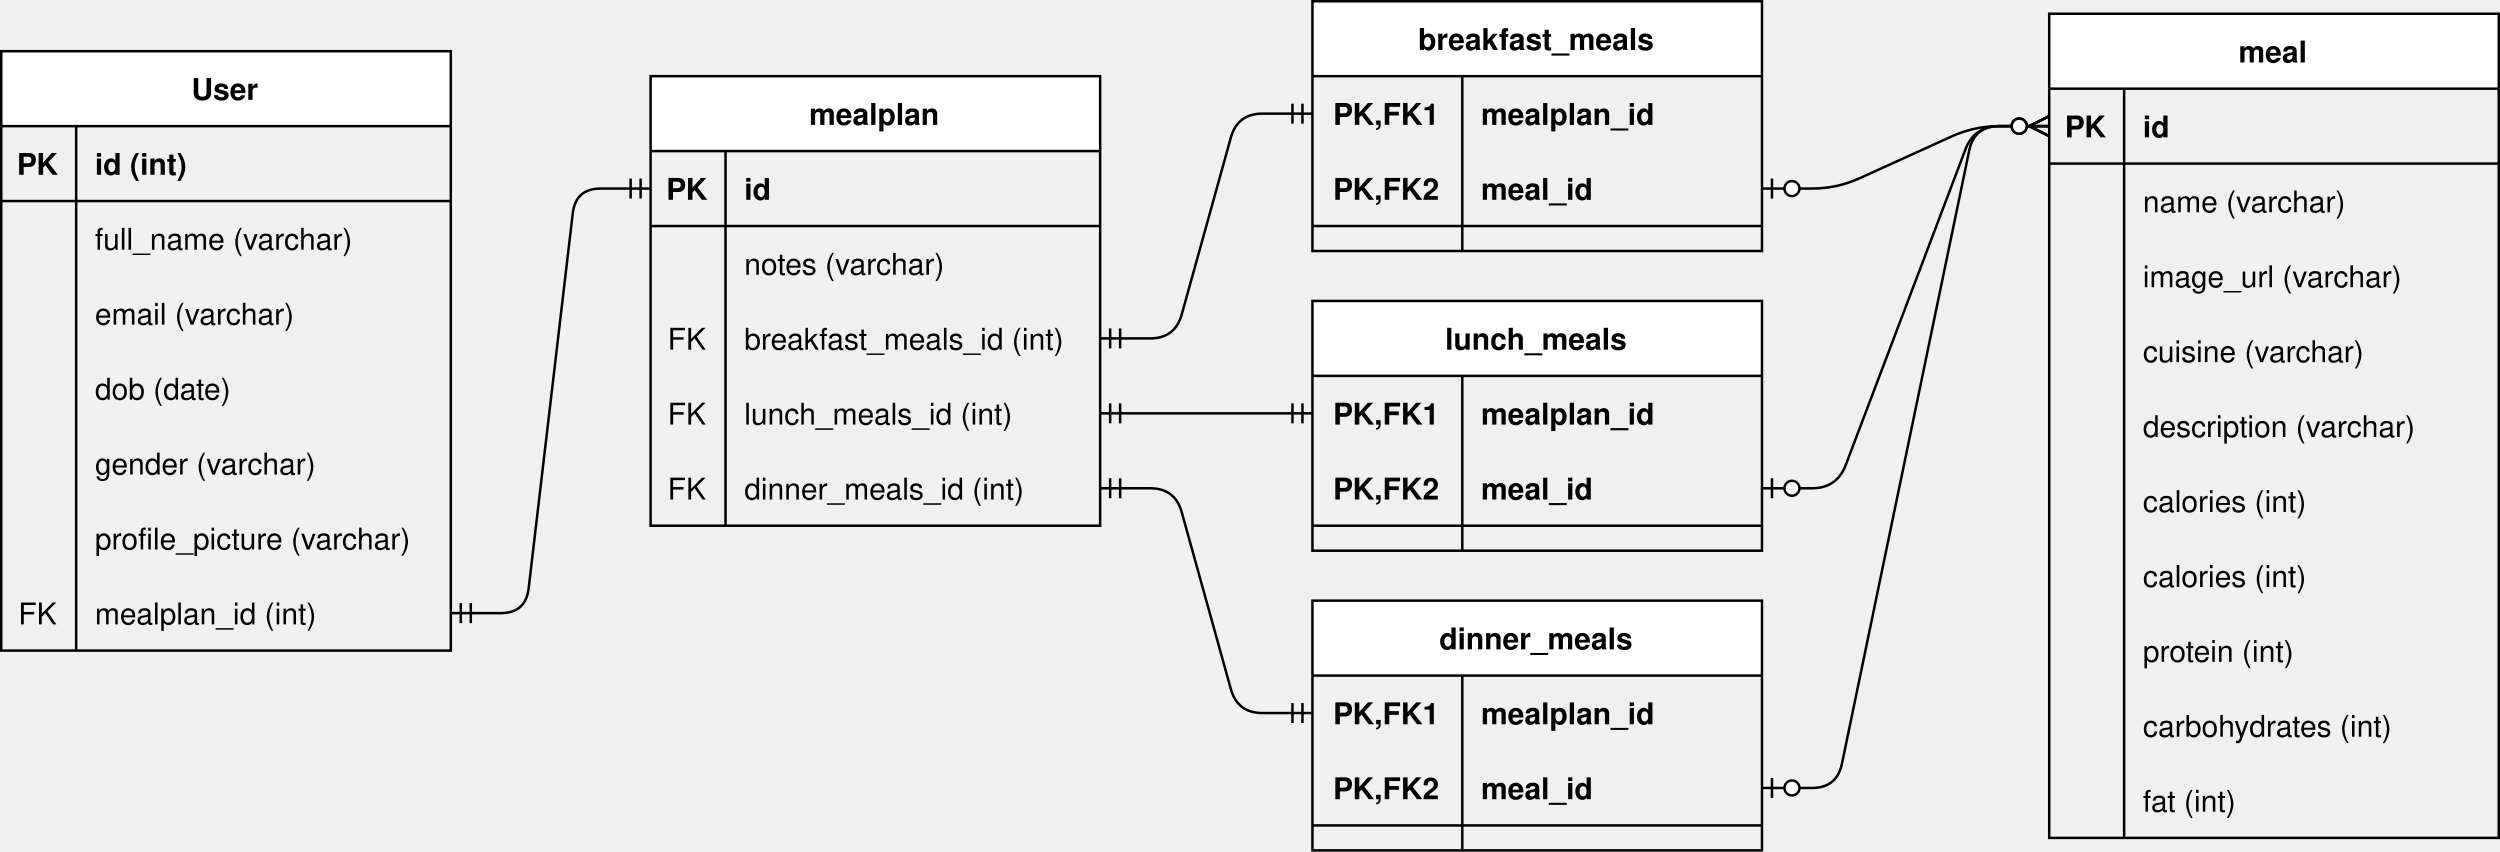
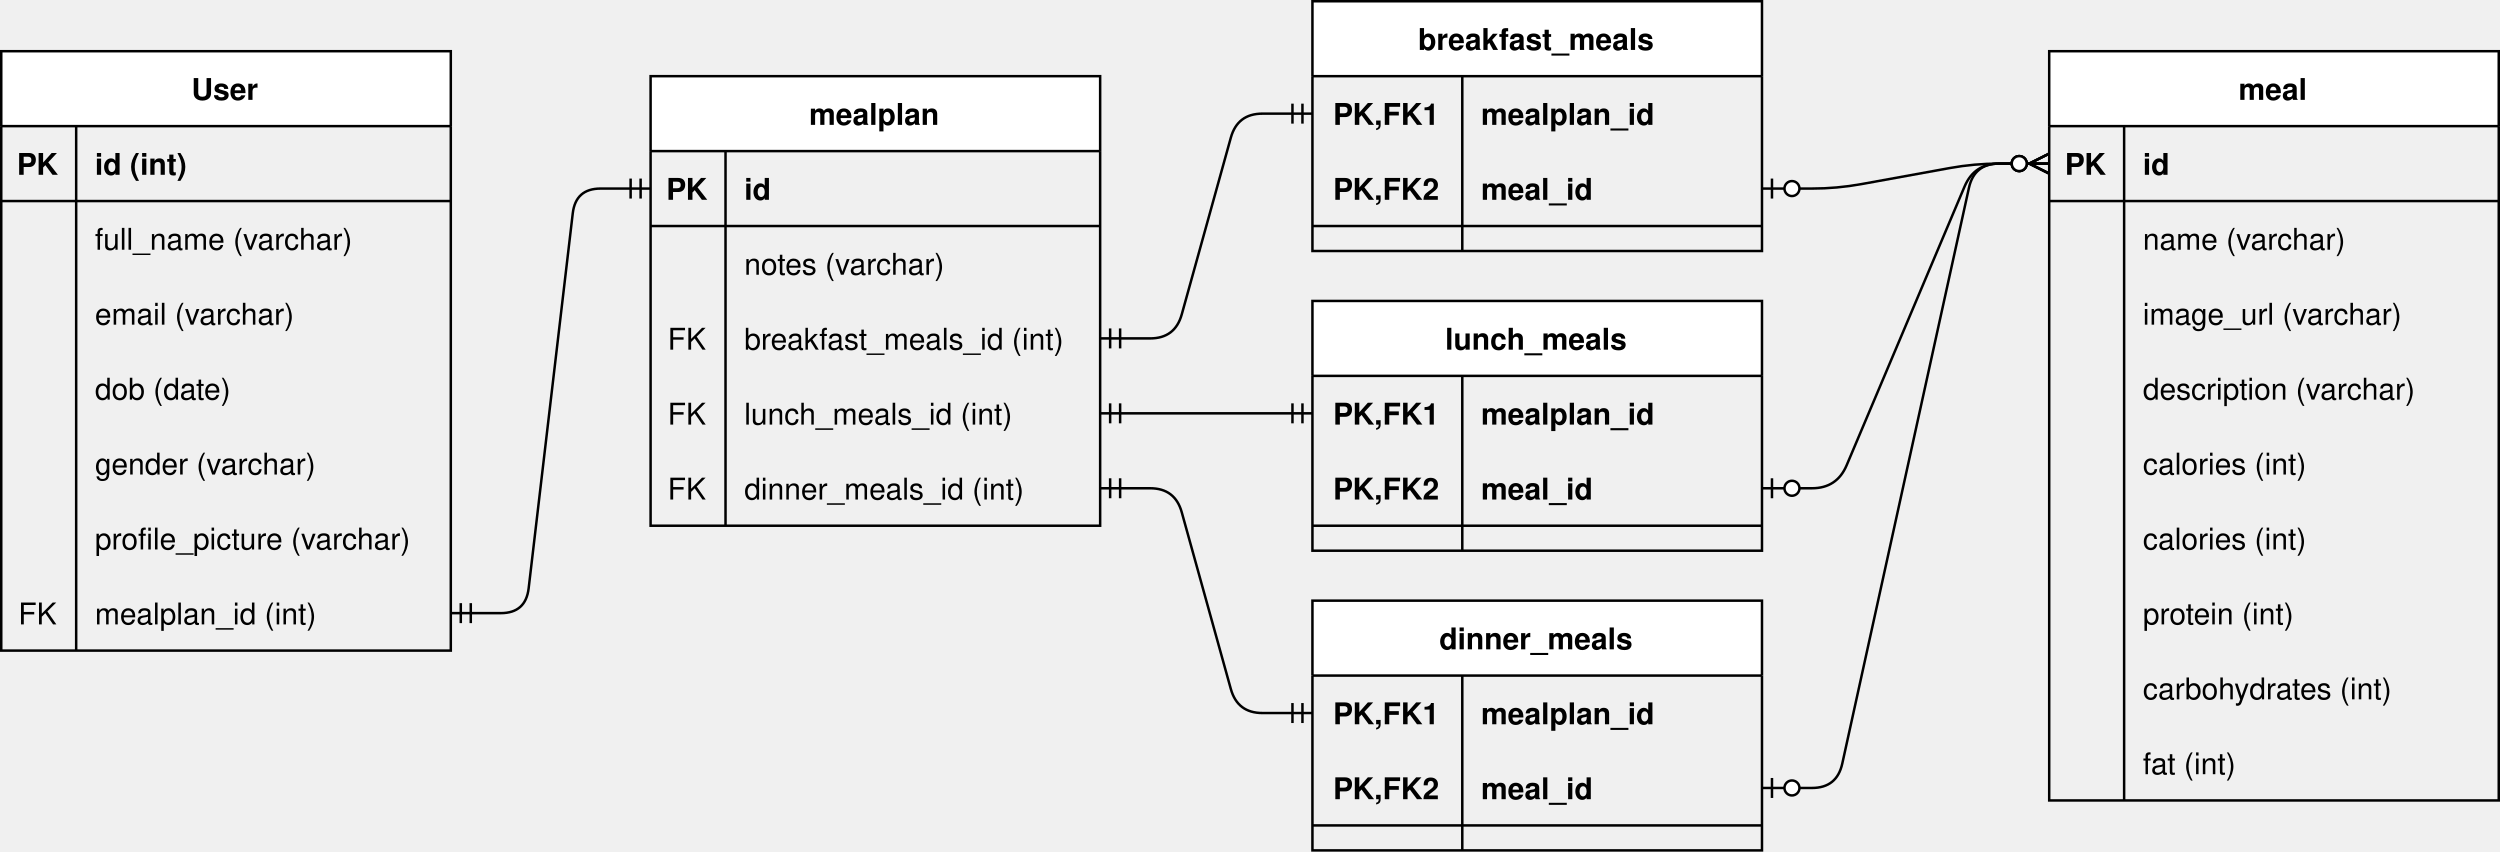
- <svg xmlns="http://www.w3.org/2000/svg" host="65bd71144e" version="1.1" width="1001px" height="341px" viewBox="-0.5 -0.5 1001 341" content="&lt;mxfile host=&quot;f91bd3bc-f1d1-4d6a-84e7-ecf81c1a2d4b&quot; modified=&quot;2020-11-12T20:18:02.462Z&quot; agent=&quot;5.0 (Windows NT 10.0; Win64; x64) AppleWebKit/537.36 (KHTML, like Gecko) Code/1.51.1 Chrome/83.0.41.122 Electron/9.3.3 Safari/537.36&quot; etag=&quot;UhQINAWrIVLgBeIzdjO9&quot; version=&quot;13.6.5&quot;&gt;&lt;diagram id=&quot;TcPqNGpp_DQQmS-182z-&quot; name=&quot;Page-1&quot;&gt;7V1hj6I4GP41JndfNgID6MfTndlLdja3md3L7n2adKBqs0hJrTO6v/5aKYoURlRoAUkmGVug2ud9efq070sZWNPl5hMB0eIL9mEwMIf+ZmB9HJimYdt37B+v2cY1I2sYV8wJ8sVJh4pv6DcUlclpa+TD1dGJFOOAoui40sNhCD16VAcIwW/Hp81wcPytEZhDqeKbBwK59gfy6ULUGs74cOBviOYL8dUj040PvADv15zgdSi+L8QhjI8sQdKM6ONqAXz8lqqy7gfWlGBM40/LzRQGHNYEsfi6h4Kj+59MYEjLXGDGF7yCYC16/e8KEvHb6DaBgv3MiH+k4IVXTVYUECosxqxqTZgNKEAhu9T6aOzKQQCiFdqdHtcsUOA/gi1e06ShpDSZoQ30n2KD8XOZ7R5ZY7zIG5+xxr+JH8MPgwDNQ/bZY53k3zghcMV+yyNYUXGGDINA5hUSCjepKgHLJ4iXkJItO0UcdYSFhPMmvvuW8oSRqFuknMC8E5VAeN983/LBDOyDsES+VSzJKoUWYX2kCARP7AYA4XxnnGPsOYA+wdF3QOaQiooIIw7d/SvDZ48yCoIpDjA34c5jrQnFkTgYwFly7QumFC8TS4me7xvd9dqesD+Gw3T4wR7Y7OdOWdk4lNkfP53QKQ5XlDDH4W1AZr83yG2YYz+ztP3ONJhVgb3uJHt9/XyexXYMBg4WO9sYw4wxsvcMZsjNgh3VLJDvwzAXZas0yilYrZpQtSVU2RFz+Afzlj81o5swUHzuZBUBD4Xzx/hKJwO/XQP8m2Int2syh9MKUspaqlmk5CgkJfdKe1V+00AfJe2VZySnNMQKGGkkQTpbB8FzCJaQE9MrIN4CkMaTU9XIayCjcU9GV5PRWCEZJXO6lrPRuDTGCtjIMCRM4RKgoHtUVB52DVRkyHPonovO5SLDVElG186vm0FGRnmUVbCRPAn28QvnIh9Q2BEiOgNyHUzUq6IKmMhWyERmN2SR0ShdZMq6aA5Dny9rd00YnQG8FmV0rXt3hJAk8+RwVDEhjVRKo5ybpy2MdAJlIxVgUy6O9uPQAdaIYIYNfI6QR9ekIwtIl9pAAzvdyfGFnpzOJaf9wo6SMJscgnjQHWerip1ib9RCTndypGAJQRAFIHxuT8StcuQ1UJJdYmEC+nOYRBZZHxDdPsEAUITD+8OROP4Y52ewOas1WdBlIFyUSeG/eHYMK94/LUHo/7Mzxy6lI+8A3CD6M7mWff6PW+SDLUofN8mNwAvbpBCynv9MF1JX8eLhsl0puS7uLe9i8RAiEMFr4sFjJqcJ+fLTnJP3kzHMMeO+kuxQfT3+IXnGFd/xlfPywW3uEhJM0hHcjH/EHRBXHVxEasjONGRmG4p7LTW087V9x8upFHlETIig8O5vS0bQLh0L+uL61S9IvUVSSHKwdoU3tGT9hQ8yYRX64hmzL/PYmHclR8995VUitB0RfKVpRXuXb2RekSGPzC1NLDIaFcc35EA+FzrNFjiXpRSdAbwGwZMzLW4iJSldsT6fklRmFV2dm9qMFeu94zWCj3ISSENMmdrpxJrQhbjroKN+SagCOlKZV5STldqeJaGjG6M8zCoISRaeLwSCXzPmKc98TrjqxMrQhQbQsTLUM1OZtTyjYC1PR5aR3UBqSs8hhu/eGieAtvUtV9syNwXr0Fu0jpdqN4YOnupTkKrgKZU5SMnssZs8NdbGU46cSeEjhhS5YaIqsIYGonJLLIb3obYYkVSozcwJtVnmyXusD7Vl3a/E03m9+0nuZ+e4n2P17ne2+8kBkN79SrjfWHY/93RWYb3uN864XzZUXNr9Mg2Z2YYqTDQoE4qu1v9+Q4K/4y8g3MouGB9rixNaORw40u2ELeRAIye63jthSSd0nAY6YSuZUPlI3B0ndK3mOaGb3TfKvtAJR5mGzGxD1TmhJa9UZKI9kku2Lf1vUGZ54v1wjz2yjwxSNvN971lX7QhmnqaJfl1VeHIjcvcsOVGG5+5NHz4b51lOYwbfKbRPL/w4daErZ8wcPbOgFeAKU/kutEBmD8O0v5t1WaQdEeras4uvYyiVqXyWPAkXDHWm5RrMUKfD1LUxVP5TVTfFTu/HpVWykyPrp1TSQC9vc+RtWbFUib512rHlrW596xSM9xr0rZO/6W2X9G2JyFJdo4dT/CjeLY0gRRbQMYL0T89VwFAq9a2T//Rcl/Stc/op59oYSl64vjV9W4S+DnaS8y7TyWa9wJUFrlk2ybISgZvEMRs+fGgXuAUZghoEritHRbomcEvkrtQ1fLjyhPwWBW6RBTQMIW47puDaBe77DKX0DQ+FU/DOCFxX3xTczZ+C3xQ7NWf67coCl1ujF7amOcrkzCVPbJ+koEpeidIOXat71HCbo2tH+bq2G+NFifSv2l4OJCvaGxoqioDX8GjXqB1CVvdU+wQlqRSyI1nIar5xqtrWdXRav9bGR7J+7c6Lyi6EXcsm+Nc6d09HA8UvK7t6H6jG8pHwRi2EZORs1oSWYA6f16QjLy27FH0dKqkd8eyG05LSHYVG7X2l66nx+nQcuzaZJMexvTVaofBGlNL7MWyljNTvHVQFI6ncOyhRZR1kJH0bB41zNg6CK4+giD/yeRus1JyNgsbXDro9K6UZSAkrlXimup2sFDujHlaSR2cPMEhQvE11G/Yxqxx2HctJw2tf0Nfz0UDxe8uModlVQhLuqGc9aSgHem6GkgqB18JJ7Xj2t+mcVPZtUNXY7Nr1vwZzkr7NqY2hPF2ICKYQhTdASc3Zh9oY9otJVVCSq5KSEk3WRUrSt5xkGPKMwQPkBS+2PgH0JrRSc5aTDKPPTqqAmKyhUmLqbH6ScEdNxCRPG2aAdp+OijCvn45YkWBMU8c+ERAtvmAf8jP+Bw==&lt;/diagram&gt;&lt;/mxfile&gt;">
+ <svg xmlns="http://www.w3.org/2000/svg" host="65bd71144e" version="1.1" width="1001px" height="341px" viewBox="-0.5 -0.5 1001 341" content="&lt;mxfile host=&quot;f91bd3bc-f1d1-4d6a-84e7-ecf81c1a2d4b&quot; modified=&quot;2020-11-12T20:18:59.849Z&quot; agent=&quot;5.0 (Windows NT 10.0; Win64; x64) AppleWebKit/537.36 (KHTML, like Gecko) Code/1.51.1 Chrome/83.0.41.122 Electron/9.3.3 Safari/537.36&quot; etag=&quot;wTYxLkYMl3Ii5DxIL6bm&quot; version=&quot;13.6.5&quot;&gt;&lt;diagram id=&quot;TcPqNGpp_DQQmS-182z-&quot; name=&quot;Page-1&quot;&gt;7V1dj5s4FP01kXZfqgDDRx436UxX6lRbTbtq92nkASdBJRg5zkzSX782mIRgmDgJYCBII01swInPPRxf+17MyJittp8wiJZfkAeDkT72tiPj40jXNdO8o/9YzS6pcYxxUrHAvsdPOlR8839DXpmetvE9uD46kSAUED86rnRRGEKXHNUBjNHb8WlzFBx/awQWUKj45oJArP3he2TJazVrcjjwN/QXS/7Vjm4nB16A+2uB0Sbk3xeiECZHViBthvdxvQQeestUGfcjY4YRIsmn1XYGAwZrilhy3UPJ0f1PxjAkMhfoyQWvINjwXv+7hpj/NrJLoaA/M2IfCXhhVdM1AZhwi1GrGlNqAwL8kF5qfNTichCAaO3Hpyc1Sz/wHsEObUjaUFqazv0t9J4Sg7Fzqe0eaWOsyBqf08a/8R/DDoPAX4T0s0s7yb5xiuGa/pZHsCb8DBEGjswrxARuM1Uclk8QrSDBO3oKP2pxC3Hyptx9yzDB4XXLDAn0O14JOPsW+5YPZqAfuCWKrWIIVim1CO0j8UHwRG8AEC5i4xxjzwD0MIq+A7yAhFdEyGfQ3b9SfPYo+0EwQwFiJowZa0wJivjBAM7Ta18QIWiVWor3fN9o3GtzSv8oDrPxB3Nk0p87o2XtUKZ/7HRMZihcE0yJw9qA1H5vkNmwwH66tP3ONJhRgb3uBHt9/XyexWIFAweLnW2Mcc4Y+XsGUeTmQSw1S9/zYFiIsiGNcgZWoyZUTQFVekQf/0HZ8qdidFMFSs6driPg+uHiMbnSysFv1gD/tpzkZk3msDohSnlLtUuUrAZFyb7SXpXfNNDz0/bkFcmShrgBRXIESOebIHgOwQoyYXoF2F0C3Hpxqhp5BWI0GcToajGaNChG6Zyu42o0kca4ATXSNAFTuAJ+0D8pkoddgRRp4hx60KJztUjTmxSja+fX7RAjTR7lJtRInAR76IVpkQcI7IkQnQG5CiUavKIKlMhsUIn0frhFWqv8Il30ixYw9Niydt8cozOAV+IZXUvvngiSYJ4CjSoXJKdJ16jg5umKIp1AWcsE2Bp3jvbj0AHWCCOKDXyOfJdscE8WkC61gQJ1uhPjC4M4nStO+4WdRsJsYgjiQXWcrSp1StioRJzuxEjBCoIgCkD43J2IW+XIK5AkU2JhAnoLmEYWaR98snuCASA+Cu8PR5L4Y5KfQeesxnRJVgGnKHWF/2LZMbR4/7QCofdPbI44paPoANz65Gd6Lf38H7PIB5OXPm7TG4EVdmkhpD3/mS1krmLFw2VxKb0u6S3rYvkQwhFBG+zCYyUnqfiy06yT95M2LjDjvhLHqL4e/5Ai4/Lv+Mp0+UCbu1QE03QEO8ePpAP8qgNFhIbMXEN6vqGk10JDMdf2HZfzUsQRMRWC0ru/KxlBcToW9Pj161+QuMu0kOZgxYU3f0X7Cx9EwSrl4hmzL/3YmHeSo+e+8iontBsR/EbTivaUb2VekSaOzB1NLNJaFcfXxEA+c3Ta7eBcllJ0BvAKHJ6CaXEbJanRFevzJanJrKKrc1PbsWK9J14r9KgggTREhHo7vVgTuhB3FXI0LAlVIEdN5hUVZKV2Z0no6MaQh7kJQRIdzxcMwa85ZcozmxOue7EydKEBVKwMDcoks5anlazlqcgyMlsoTdk5xPjdW+ME0Ka65WpT1KZgE7rLzulS7cZQoVNDClIVOtVkDlI6e+ynTk2U6ZQlZlJ4PkUK37BQlVhDgVDZEovhQ6gtQSQTatMLQm2GfvIeG0JtefpJPJ030E+gn1lAP8sY6Hc2/cQAyEA/CfpNRPrZp7MK66XfJEe/fKhYmn65hvR8QxUmGsiEoqvl32+I0Xf0BYQ7kYLJsa6Q0CjQQEc1CTuogVpBdH0goSQJLauFJOykEjY+EveHhLbRPhLa+X2jzAtJ6OQa0vMNVUdCQ1ypyEV7BEp2Lf1vJLM88X64x3TMI4PIZr7vmXXVjmD6aZkY1lU5k1uRu2eIiTIsd2/28Fk7z3IKM/hOoX164ceqC10xY+bomQWlAFeYynehBXJ7GGb5rtdlkW5EqGvPLr5OoZpM5TPESThXqDMt12KFOh2mrk2hip+quil1ej8u3aQ6WaL/lEkaGNzbAvdW1lmqxL+1urHlrWr/1ioZ7xX4t1bxprd98m8lIkt1jR5W+aN4tzSClFlAxQgyPD1XgUI16d9axU/P9cm/tU4/5VybQokL17fm35ahr0KdxLzLbLLZ4OCKDq4um2RZiYObxjFbPnwod3BLMgQVOLi2GBXpm4MrkbtS1/BhixPyW3RwyyygYAixuzEFV+7gvq9Qjb7hoXQK3hsH11Y3BbeLp+A3pU7tmX7booPLrDE4trru5JPvpCWoArs43fBrVY8adnv8WqfYr+3HeCGR/lXby4FEj/aGhooy4BU82uV0w5FVPdU+IUlNOrKO6MgqvnGq2tbVOe2/1qZHov/anxeVXQi7kk3wryX3IEejhl9WdvU+UK3VI85GJYKkFWzW5K/AAj5vcE9eWnYp+iq8pGGnjgpkqdEdhVIN7J8sOeq26ZgUbNMB1y72I/aA1U3IUhn6ClRpcu1biwdVypqnEVWSeIKxm6qUkFGNKomjswsoJH6yKWwXdg2qHHYVk7fxta/DGvQoqz3NvGpaXIjtiSBxOqqZvY3FZdWbkaRS4JVoUjeetGu5JjX65jJtfG32eIs1Sd1WsNpYnC5EGBHohzcgSe3Z9VUbD4tJVUiS7OugKrFZqn99lCR1y0maJs4YXIBf0HLnYUBuwldqz3KSpg25AFUIk92oMPU2G4DTUZEwidOGOSD9l6MyzOuXI1rECJHMsU8YRMsvyIPsjP8B&lt;/diagram&gt;&lt;/mxfile&gt;">
  <defs>
    <clipPath id="mx-clip-0-50-30-30-0">
      <rect x="0" y="50" width="30" height="30" />
    </clipPath>
    <clipPath id="mx-clip-36-50-144-30-0">
      <rect x="36" y="50" width="144" height="30" />
    </clipPath>
    <clipPath id="mx-clip-36-80-144-30-0">
      <rect x="36" y="80" width="144" height="30" />
    </clipPath>
    <clipPath id="mx-clip-36-110-144-30-0">
      <rect x="36" y="110" width="144" height="30" />
    </clipPath>
    <clipPath id="mx-clip-36-140-144-30-0">
      <rect x="36" y="140" width="144" height="30" />
    </clipPath>
    <clipPath id="mx-clip-36-170-144-30-0">
      <rect x="36" y="170" width="144" height="30" />
    </clipPath>
    <clipPath id="mx-clip-36-200-144-30-0">
      <rect x="36" y="200" width="144" height="30" />
    </clipPath>
    <clipPath id="mx-clip-0-230-30-30-0">
      <rect x="0" y="230" width="30" height="30" />
    </clipPath>
    <clipPath id="mx-clip-36-230-144-30-0">
      <rect x="36" y="230" width="144" height="30" />
    </clipPath>
    <clipPath id="mx-clip-260-60-30-30-0">
      <rect x="260" y="60" width="30" height="30" />
    </clipPath>
    <clipPath id="mx-clip-296-60-144-30-0">
      <rect x="296" y="60" width="144" height="30" />
    </clipPath>
    <clipPath id="mx-clip-296-90-144-30-0">
      <rect x="296" y="90" width="144" height="30" />
    </clipPath>
    <clipPath id="mx-clip-260-120-30-30-0">
      <rect x="260" y="120" width="30" height="30" />
    </clipPath>
    <clipPath id="mx-clip-296-120-144-30-0">
      <rect x="296" y="120" width="144" height="30" />
    </clipPath>
    <clipPath id="mx-clip-260-150-30-30-0">
      <rect x="260" y="150" width="30" height="30" />
    </clipPath>
    <clipPath id="mx-clip-296-150-144-30-0">
      <rect x="296" y="150" width="144" height="30" />
    </clipPath>
    <clipPath id="mx-clip-260-180-30-30-0">
      <rect x="260" y="180" width="30" height="30" />
    </clipPath>
    <clipPath id="mx-clip-296-180-144-30-0">
      <rect x="296" y="180" width="144" height="30" />
    </clipPath>
    <clipPath id="mx-clip-525-30-60-30-0">
      <rect x="525" y="30" width="60" height="30" />
    </clipPath>
    <clipPath id="mx-clip-591-30-114-30-0">
      <rect x="591" y="30" width="114" height="30" />
    </clipPath>
    <clipPath id="mx-clip-525-60-60-30-0">
      <rect x="525" y="60" width="60" height="30" />
    </clipPath>
    <clipPath id="mx-clip-591-60-114-30-0">
      <rect x="591" y="60" width="114" height="30" />
    </clipPath>
    <clipPath id="mx-clip-525-150-60-30-0">
      <rect x="525" y="150" width="60" height="30" />
    </clipPath>
    <clipPath id="mx-clip-591-150-114-30-0">
      <rect x="591" y="150" width="114" height="30" />
    </clipPath>
    <clipPath id="mx-clip-525-180-60-30-0">
      <rect x="525" y="180" width="60" height="30" />
    </clipPath>
    <clipPath id="mx-clip-591-180-114-30-0">
      <rect x="591" y="180" width="114" height="30" />
    </clipPath>
    <clipPath id="mx-clip-525-270-60-30-0">
      <rect x="525" y="270" width="60" height="30" />
    </clipPath>
    <clipPath id="mx-clip-591-270-114-30-0">
      <rect x="591" y="270" width="114" height="30" />
    </clipPath>
    <clipPath id="mx-clip-525-300-60-30-0">
      <rect x="525" y="300" width="60" height="30" />
    </clipPath>
    <clipPath id="mx-clip-591-300-114-30-0">
      <rect x="591" y="300" width="114" height="30" />
    </clipPath>
-     <clipPath id="mx-clip-820-35-30-30-0">
-       <rect x="820" y="35" width="30" height="30" />
-     </clipPath>
-     <clipPath id="mx-clip-856-35-144-30-0">
-       <rect x="856" y="35" width="144" height="30" />
-     </clipPath>
-     <clipPath id="mx-clip-856-65-144-30-0">
-       <rect x="856" y="65" width="144" height="30" />
-     </clipPath>
-     <clipPath id="mx-clip-856-95-144-30-0">
-       <rect x="856" y="95" width="144" height="30" />
-     </clipPath>
-     <clipPath id="mx-clip-856-125-144-30-0">
-       <rect x="856" y="125" width="144" height="30" />
-     </clipPath>
-     <clipPath id="mx-clip-856-155-144-30-0">
-       <rect x="856" y="155" width="144" height="30" />
-     </clipPath>
-     <clipPath id="mx-clip-856-185-144-30-0">
-       <rect x="856" y="185" width="144" height="30" />
-     </clipPath>
-     <clipPath id="mx-clip-856-215-144-30-0">
-       <rect x="856" y="215" width="144" height="30" />
-     </clipPath>
-     <clipPath id="mx-clip-856-245-144-30-0">
-       <rect x="856" y="245" width="144" height="30" />
-     </clipPath>
-     <clipPath id="mx-clip-856-275-144-30-0">
-       <rect x="856" y="275" width="144" height="30" />
-     </clipPath>
-     <clipPath id="mx-clip-856-305-144-30-0">
-       <rect x="856" y="305" width="144" height="30" />
+     <clipPath id="mx-clip-820-50-30-30-0">
+       <rect x="820" y="50" width="30" height="30" />
+     </clipPath>
+     <clipPath id="mx-clip-856-50-144-30-0">
+       <rect x="856" y="50" width="144" height="30" />
+     </clipPath>
+     <clipPath id="mx-clip-856-80-144-30-0">
+       <rect x="856" y="80" width="144" height="30" />
+     </clipPath>
+     <clipPath id="mx-clip-856-110-144-30-0">
+       <rect x="856" y="110" width="144" height="30" />
+     </clipPath>
+     <clipPath id="mx-clip-856-140-144-30-0">
+       <rect x="856" y="140" width="144" height="30" />
+     </clipPath>
+     <clipPath id="mx-clip-856-170-144-30-0">
+       <rect x="856" y="170" width="144" height="30" />
+     </clipPath>
+     <clipPath id="mx-clip-856-200-144-30-0">
+       <rect x="856" y="200" width="144" height="30" />
+     </clipPath>
+     <clipPath id="mx-clip-856-230-144-30-0">
+       <rect x="856" y="230" width="144" height="30" />
+     </clipPath>
+     <clipPath id="mx-clip-856-260-144-30-0">
+       <rect x="856" y="260" width="144" height="30" />
+     </clipPath>
+     <clipPath id="mx-clip-856-290-144-30-0">
+       <rect x="856" y="290" width="144" height="30" />
    </clipPath>
  </defs>
  <g>
    <path d="M 0 50 L 0 20 L 180 20 L 180 50" fill="#ffffff" stroke="#000000" stroke-miterlimit="10" pointer-events="all" />
    <path d="M 0 50 L 0 260 L 180 260 L 180 50" fill="none" stroke="#000000" stroke-miterlimit="10" pointer-events="none" />
    <path d="M 0 50 L 180 50" fill="none" stroke="#000000" stroke-miterlimit="10" pointer-events="none" />
    <path d="M 30 50 L 30 260" fill="none" stroke="#000000" stroke-miterlimit="10" pointer-events="none" />
    <g fill="#000000" font-family="Helvetica" font-weight="bold" pointer-events="none" text-anchor="middle" font-size="12px">
      <text x="89.5" y="39.5">
                User
            </text>
    </g>
    <path d="M 0 50 M 180 50 M 180 80 L 0 80" fill="none" stroke="#000000" stroke-miterlimit="10" pointer-events="none" />
    <path d="M 0 50 M 30 50 M 30 80 M 0 80" fill="none" stroke="#000000" stroke-miterlimit="10" pointer-events="none" />
    <g fill="#000000" font-family="Helvetica" font-weight="bold" pointer-events="none" clip-path="url(#mx-clip-0-50-30-30-0)" text-anchor="middle" font-size="12px">
      <text x="14.5" y="69.5">
                PK
            </text>
    </g>
    <path d="M 30 50 M 180 50 M 180 80 M 30 80" fill="none" stroke="#000000" stroke-miterlimit="10" pointer-events="none" />
    <g fill="#000000" font-family="Helvetica" font-weight="bold" text-decoration="underline" pointer-events="none" clip-path="url(#mx-clip-36-50-144-30-0)" font-size="12px">
      <text x="37.5" y="69.5">
                id (int)
            </text>
    </g>
    <path d="M 0 80 M 180 80 M 180 110 M 0 110" fill="none" stroke="#000000" stroke-miterlimit="10" pointer-events="none" />
    <path d="M 0 80 M 30 80 M 30 110 M 0 110" fill="none" stroke="#000000" stroke-miterlimit="10" pointer-events="none" />
    <path d="M 30 80 M 180 80 M 180 110 M 30 110" fill="none" stroke="#000000" stroke-miterlimit="10" pointer-events="none" />
    <g fill="#000000" font-family="Helvetica" pointer-events="none" clip-path="url(#mx-clip-36-80-144-30-0)" font-size="12px">
      <text x="37.5" y="99.5">
                full_name (varchar)
            </text>
    </g>
    <path d="M 0 110 M 180 110 M 180 140 M 0 140" fill="none" stroke="#000000" stroke-miterlimit="10" pointer-events="none" />
    <path d="M 0 110 M 30 110 M 30 140 M 0 140" fill="none" stroke="#000000" stroke-miterlimit="10" pointer-events="none" />
    <path d="M 30 110 M 180 110 M 180 140 M 30 140" fill="none" stroke="#000000" stroke-miterlimit="10" pointer-events="none" />
    <g fill="#000000" font-family="Helvetica" pointer-events="none" clip-path="url(#mx-clip-36-110-144-30-0)" font-size="12px">
      <text x="37.5" y="129.5">
                email (varchar)
            </text>
    </g>
    <path d="M 0 140 M 180 140 M 180 170 M 0 170" fill="none" stroke="#000000" stroke-miterlimit="10" pointer-events="none" />
    <path d="M 0 140 M 30 140 M 30 170 M 0 170" fill="none" stroke="#000000" stroke-miterlimit="10" pointer-events="none" />
    <path d="M 30 140 M 180 140 M 180 170 M 30 170" fill="none" stroke="#000000" stroke-miterlimit="10" pointer-events="none" />
    <g fill="#000000" font-family="Helvetica" pointer-events="none" clip-path="url(#mx-clip-36-140-144-30-0)" font-size="12px">
      <text x="37.5" y="159.5">
                dob (date)
            </text>
    </g>
    <path d="M 0 170 M 180 170 M 180 200 M 0 200" fill="none" stroke="#000000" stroke-miterlimit="10" pointer-events="none" />
    <path d="M 0 170 M 30 170 M 30 200 M 0 200" fill="none" stroke="#000000" stroke-miterlimit="10" pointer-events="none" />
    <path d="M 30 170 M 180 170 M 180 200 M 30 200" fill="none" stroke="#000000" stroke-miterlimit="10" pointer-events="none" />
    <g fill="#000000" font-family="Helvetica" pointer-events="none" clip-path="url(#mx-clip-36-170-144-30-0)" font-size="12px">
      <text x="37.5" y="189.5">
                gender (varchar)
            </text>
    </g>
    <path d="M 0 200 M 180 200 M 180 230 M 0 230" fill="none" stroke="#000000" stroke-miterlimit="10" pointer-events="none" />
    <path d="M 0 200 M 30 200 M 30 230 M 0 230" fill="none" stroke="#000000" stroke-miterlimit="10" pointer-events="none" />
    <path d="M 30 200 M 180 200 M 180 230 M 30 230" fill="none" stroke="#000000" stroke-miterlimit="10" pointer-events="none" />
    <g fill="#000000" font-family="Helvetica" pointer-events="none" clip-path="url(#mx-clip-36-200-144-30-0)" font-size="12px">
      <text x="37.5" y="219.5">
                profile_picture (varchar)
            </text>
    </g>
    <path d="M 0 230 M 180 230 M 180 260 M 0 260" fill="none" stroke="#000000" stroke-miterlimit="10" pointer-events="none" />
    <path d="M 0 230 M 30 230 M 30 260 M 0 260" fill="none" stroke="#000000" stroke-miterlimit="10" pointer-events="none" />
    <g fill="#000000" font-family="Helvetica" pointer-events="none" clip-path="url(#mx-clip-0-230-30-30-0)" text-anchor="middle" font-size="12px">
      <text x="14.5" y="249.5">
                FK
            </text>
    </g>
    <path d="M 30 230 M 180 230 M 180 260 M 30 260" fill="none" stroke="#000000" stroke-miterlimit="10" pointer-events="none" />
    <g fill="#000000" font-family="Helvetica" pointer-events="none" clip-path="url(#mx-clip-36-230-144-30-0)" font-size="12px">
      <text x="37.5" y="249.5">
                mealplan_id (int)
            </text>
    </g>
    <path d="M 180 245 L 200 245 Q 210 245 211.17 235.07 L 228.83 84.93 Q 230 75 240 75 L 260 75" fill="none" stroke="#000000" stroke-miterlimit="10" pointer-events="none" />
    <path d="M 184 241 L 184 249 M 188 241 L 188 249" fill="none" stroke="#000000" stroke-miterlimit="10" pointer-events="none" />
    <path d="M 256 79 L 256 71 M 252 79 L 252 71" fill="none" stroke="#000000" stroke-miterlimit="10" pointer-events="none" />
    <path d="M 260 60 L 260 30 L 440 30 L 440 60" fill="#ffffff" stroke="#000000" stroke-miterlimit="10" pointer-events="none" />
    <path d="M 260 60 L 260 210 L 440 210 L 440 60" fill="none" stroke="#000000" stroke-miterlimit="10" pointer-events="none" />
    <path d="M 260 60 L 440 60" fill="none" stroke="#000000" stroke-miterlimit="10" pointer-events="none" />
    <path d="M 290 60 L 290 210" fill="none" stroke="#000000" stroke-miterlimit="10" pointer-events="none" />
    <g fill="#000000" font-family="Helvetica" font-weight="bold" pointer-events="none" text-anchor="middle" font-size="12px">
      <text x="349.5" y="49.5">
                mealplan
            </text>
    </g>
    <path d="M 260 60 M 440 60 M 440 90 L 260 90" fill="none" stroke="#000000" stroke-miterlimit="10" pointer-events="none" />
    <path d="M 260 60 M 290 60 M 290 90 M 260 90" fill="none" stroke="#000000" stroke-miterlimit="10" pointer-events="none" />
    <g fill="#000000" font-family="Helvetica" font-weight="bold" pointer-events="none" clip-path="url(#mx-clip-260-60-30-30-0)" text-anchor="middle" font-size="12px">
      <text x="274.5" y="79.5">
                PK
            </text>
    </g>
    <path d="M 290 60 M 440 60 M 440 90 M 290 90" fill="none" stroke="#000000" stroke-miterlimit="10" pointer-events="none" />
    <g fill="#000000" font-family="Helvetica" font-weight="bold" text-decoration="underline" pointer-events="none" clip-path="url(#mx-clip-296-60-144-30-0)" font-size="12px">
      <text x="297.5" y="79.5">
                id
            </text>
    </g>
    <path d="M 260 90 M 440 90 M 440 120 M 260 120" fill="none" stroke="#000000" stroke-miterlimit="10" pointer-events="none" />
    <path d="M 260 90 M 290 90 M 290 120 M 260 120" fill="none" stroke="#000000" stroke-miterlimit="10" pointer-events="none" />
    <path d="M 290 90 M 440 90 M 440 120 M 290 120" fill="none" stroke="#000000" stroke-miterlimit="10" pointer-events="none" />
    <g fill="#000000" font-family="Helvetica" pointer-events="none" clip-path="url(#mx-clip-296-90-144-30-0)" font-size="12px">
      <text x="297.5" y="109.5">
                notes (varchar)
            </text>
    </g>
    <path d="M 260 120 M 440 120 M 440 150 M 260 150" fill="none" stroke="#000000" stroke-miterlimit="10" pointer-events="none" />
    <path d="M 260 120 M 290 120 M 290 150 M 260 150" fill="none" stroke="#000000" stroke-miterlimit="10" pointer-events="none" />
    <g fill="#000000" font-family="Helvetica" pointer-events="none" clip-path="url(#mx-clip-260-120-30-30-0)" text-anchor="middle" font-size="12px">
      <text x="274.5" y="139.5">
                FK
            </text>
    </g>
    <path d="M 290 120 M 440 120 M 440 150 M 290 150" fill="none" stroke="#000000" stroke-miterlimit="10" pointer-events="none" />
    <g fill="#000000" font-family="Helvetica" pointer-events="none" clip-path="url(#mx-clip-296-120-144-30-0)" font-size="12px">
      <text x="297.5" y="139.5">
                breakfast_meals_id (int)
            </text>
    </g>
    <path d="M 260 150 M 440 150 M 440 180 M 260 180" fill="none" stroke="#000000" stroke-miterlimit="10" pointer-events="none" />
    <path d="M 260 150 M 290 150 M 290 180 M 260 180" fill="none" stroke="#000000" stroke-miterlimit="10" pointer-events="none" />
    <g fill="#000000" font-family="Helvetica" pointer-events="none" clip-path="url(#mx-clip-260-150-30-30-0)" text-anchor="middle" font-size="12px">
      <text x="274.5" y="169.5">
                FK
            </text>
    </g>
    <path d="M 290 150 M 440 150 M 440 180 M 290 180" fill="none" stroke="#000000" stroke-miterlimit="10" pointer-events="none" />
    <g fill="#000000" font-family="Helvetica" pointer-events="none" clip-path="url(#mx-clip-296-150-144-30-0)" font-size="12px">
      <text x="297.5" y="169.5">
                lunch_meals_id (int)
            </text>
    </g>
    <path d="M 260 180 M 440 180 M 440 210 M 260 210" fill="none" stroke="#000000" stroke-miterlimit="10" pointer-events="none" />
    <path d="M 260 180 M 290 180 M 290 210 M 260 210" fill="none" stroke="#000000" stroke-miterlimit="10" pointer-events="none" />
    <g fill="#000000" font-family="Helvetica" pointer-events="none" clip-path="url(#mx-clip-260-180-30-30-0)" text-anchor="middle" font-size="12px">
      <text x="274.5" y="199.5">
                FK
            </text>
    </g>
    <path d="M 290 180 M 440 180 M 440 210 M 290 210" fill="none" stroke="#000000" stroke-miterlimit="10" pointer-events="none" />
    <g fill="#000000" font-family="Helvetica" pointer-events="none" clip-path="url(#mx-clip-296-180-144-30-0)" font-size="12px">
      <text x="297.5" y="199.5">
                dinner_meals_id (int)
            </text>
    </g>
    <path d="M 440 135 L 460 135 Q 470 135 472.68 125.36 L 492.32 54.64 Q 495 45 505 45 L 525 45" fill="none" stroke="#000000" stroke-miterlimit="10" pointer-events="none" />
    <path d="M 444 131 L 444 139 M 448 131 L 448 139" fill="none" stroke="#000000" stroke-miterlimit="10" pointer-events="none" />
    <path d="M 521 49 L 521 41 M 517 49 L 517 41" fill="none" stroke="#000000" stroke-miterlimit="10" pointer-events="none" />
    <path d="M 440 165 L 460 165 Q 470 165 480 165 L 487.5 165 Q 495 165 505 165 L 525 165" fill="none" stroke="#000000" stroke-miterlimit="10" pointer-events="none" />
    <path d="M 444 161 L 444 169 M 448 161 L 448 169" fill="none" stroke="#000000" stroke-miterlimit="10" pointer-events="none" />
    <path d="M 521 169 L 521 161 M 517 169 L 517 161" fill="none" stroke="#000000" stroke-miterlimit="10" pointer-events="none" />
    <path d="M 440 195 L 460 195 Q 470 195 472.68 204.64 L 492.32 275.36 Q 495 285 505 285 L 525 285" fill="none" stroke="#000000" stroke-miterlimit="10" pointer-events="none" />
    <path d="M 444 191 L 444 199 M 448 191 L 448 199" fill="none" stroke="#000000" stroke-miterlimit="10" pointer-events="none" />
    <path d="M 521 289 L 521 281 M 517 289 L 517 281" fill="none" stroke="#000000" stroke-miterlimit="10" pointer-events="none" />
-     <path d="M 705 75 L 725 75 Q 735 75 744.1 70.86 L 780.9 54.14 Q 790 50 800 50 L 820 50" fill="none" stroke="#000000" stroke-miterlimit="10" pointer-events="none" />
+     <path d="M 705 75 L 725 75 Q 735 75 744.84 73.21 L 780.16 66.79 Q 790 65 800 65 L 820 65" fill="none" stroke="#000000" stroke-miterlimit="10" pointer-events="none" />
    <ellipse cx="717" cy="75" rx="3" ry="3" fill="#ffffff" stroke="#000000" pointer-events="none" />
    <path d="M 709 71 L 709 79" fill="none" stroke="#000000" stroke-miterlimit="10" pointer-events="none" />
-     <ellipse cx="808" cy="50" rx="3" ry="3" fill="#ffffff" stroke="#000000" pointer-events="none" />
-     <path d="M 820 46 L 812 50 L 820 54" fill="none" stroke="#000000" stroke-miterlimit="10" pointer-events="none" />
-     <path d="M 705 195 L 725 195 Q 735 195 738.55 185.65 L 786.45 59.35 Q 790 50 800 50 L 820 50" fill="none" stroke="#000000" stroke-miterlimit="10" pointer-events="none" />
+     <ellipse cx="808" cy="65" rx="3" ry="3" fill="#ffffff" stroke="#000000" pointer-events="none" />
+     <path d="M 820 61 L 812 65 L 820 69" fill="none" stroke="#000000" stroke-miterlimit="10" pointer-events="none" />
+     <path d="M 705 195 L 725 195 Q 735 195 738.9 185.79 L 786.1 74.21 Q 790 65 800 65 L 820 65" fill="none" stroke="#000000" stroke-miterlimit="10" pointer-events="none" />
    <ellipse cx="717" cy="195" rx="3" ry="3" fill="#ffffff" stroke="#000000" pointer-events="none" />
    <path d="M 709 191 L 709 199" fill="none" stroke="#000000" stroke-miterlimit="10" pointer-events="none" />
-     <ellipse cx="808" cy="50" rx="3" ry="3" fill="#ffffff" stroke="#000000" pointer-events="none" />
-     <path d="M 820 46 L 812 50 L 820 54" fill="none" stroke="#000000" stroke-miterlimit="10" pointer-events="none" />
-     <path d="M 705 315 L 725 315 Q 735 315 737.03 305.21 L 787.97 59.79 Q 790 50 800 50 L 820 50" fill="none" stroke="#000000" stroke-miterlimit="10" pointer-events="none" />
+     <ellipse cx="808" cy="65" rx="3" ry="3" fill="#ffffff" stroke="#000000" pointer-events="none" />
+     <path d="M 820 61 L 812 65 L 820 69" fill="none" stroke="#000000" stroke-miterlimit="10" pointer-events="none" />
+     <path d="M 705 315 L 725 315 Q 735 315 737.15 305.23 L 787.85 74.77 Q 790 65 800 65 L 820 65" fill="none" stroke="#000000" stroke-miterlimit="10" pointer-events="none" />
    <ellipse cx="717" cy="315" rx="3" ry="3" fill="#ffffff" stroke="#000000" pointer-events="none" />
    <path d="M 709 311 L 709 319" fill="none" stroke="#000000" stroke-miterlimit="10" pointer-events="none" />
-     <ellipse cx="808" cy="50" rx="3" ry="3" fill="#ffffff" stroke="#000000" pointer-events="none" />
-     <path d="M 820 46 L 812 50 L 820 54" fill="none" stroke="#000000" stroke-miterlimit="10" pointer-events="none" />
+     <ellipse cx="808" cy="65" rx="3" ry="3" fill="#ffffff" stroke="#000000" pointer-events="none" />
+     <path d="M 820 61 L 812 65 L 820 69" fill="none" stroke="#000000" stroke-miterlimit="10" pointer-events="none" />
    <path d="M 525 30 L 525 0 L 705 0 L 705 30" fill="#ffffff" stroke="#000000" stroke-miterlimit="10" pointer-events="none" />
    <path d="M 525 30 L 525 100 L 705 100 L 705 30" fill="none" stroke="#000000" stroke-miterlimit="10" pointer-events="none" />
    <path d="M 525 30 L 705 30" fill="none" stroke="#000000" stroke-miterlimit="10" pointer-events="none" />
    <path d="M 585 30 L 585 100" fill="none" stroke="#000000" stroke-miterlimit="10" pointer-events="none" />
    <g fill="#000000" font-family="Helvetica" font-weight="bold" pointer-events="none" text-anchor="middle" font-size="12px">
      <text x="614.5" y="19.5">
                breakfast_meals
            </text>
    </g>
    <path d="M 525 30 M 705 30 M 705 60 M 525 60" fill="none" stroke="#000000" stroke-miterlimit="10" pointer-events="none" />
    <path d="M 525 30 M 585 30 M 585 60 M 525 60" fill="none" stroke="#000000" stroke-miterlimit="10" pointer-events="none" />
    <g fill="#000000" font-family="Helvetica" font-weight="bold" pointer-events="none" clip-path="url(#mx-clip-525-30-60-30-0)" text-anchor="middle" font-size="12px">
      <text x="554.5" y="49.5">
                PK,FK1
            </text>
    </g>
    <path d="M 585 30 M 705 30 M 705 60 M 585 60" fill="none" stroke="#000000" stroke-miterlimit="10" pointer-events="none" />
    <g fill="#000000" font-family="Helvetica" font-weight="bold" text-decoration="underline" pointer-events="none" clip-path="url(#mx-clip-591-30-114-30-0)" font-size="12px">
      <text x="592.5" y="49.5">
                mealplan_id
            </text>
    </g>
    <path d="M 525 60 M 705 60 M 705 90 L 525 90" fill="none" stroke="#000000" stroke-miterlimit="10" pointer-events="none" />
    <path d="M 525 60 M 585 60 M 585 90 M 525 90" fill="none" stroke="#000000" stroke-miterlimit="10" pointer-events="none" />
    <g fill="#000000" font-family="Helvetica" font-weight="bold" pointer-events="none" clip-path="url(#mx-clip-525-60-60-30-0)" text-anchor="middle" font-size="12px">
      <text x="554.5" y="79.5">
                PK,FK2
            </text>
    </g>
    <path d="M 585 60 M 705 60 M 705 90 M 585 90" fill="none" stroke="#000000" stroke-miterlimit="10" pointer-events="none" />
    <g fill="#000000" font-family="Helvetica" font-weight="bold" text-decoration="underline" pointer-events="none" clip-path="url(#mx-clip-591-60-114-30-0)" font-size="12px">
      <text x="592.5" y="79.5">
                meal_id
            </text>
    </g>
    <path d="M 525 150 L 525 120 L 705 120 L 705 150" fill="#ffffff" stroke="#000000" stroke-miterlimit="10" pointer-events="none" />
    <path d="M 525 150 L 525 220 L 705 220 L 705 150" fill="none" stroke="#000000" stroke-miterlimit="10" pointer-events="none" />
    <path d="M 525 150 L 705 150" fill="none" stroke="#000000" stroke-miterlimit="10" pointer-events="none" />
    <path d="M 585 150 L 585 220" fill="none" stroke="#000000" stroke-miterlimit="10" pointer-events="none" />
    <g fill="#000000" font-family="Helvetica" font-weight="bold" pointer-events="none" text-anchor="middle" font-size="12px">
      <text x="614.5" y="139.5">
                lunch_meals
            </text>
    </g>
    <path d="M 525 150 M 705 150 M 705 180 M 525 180" fill="none" stroke="#000000" stroke-miterlimit="10" pointer-events="none" />
    <path d="M 525 150 M 585 150 M 585 180 M 525 180" fill="none" stroke="#000000" stroke-miterlimit="10" pointer-events="none" />
    <g fill="#000000" font-family="Helvetica" font-weight="bold" pointer-events="none" clip-path="url(#mx-clip-525-150-60-30-0)" text-anchor="middle" font-size="12px">
      <text x="554.5" y="169.5">
                PK,FK1
            </text>
    </g>
    <path d="M 585 150 M 705 150 M 705 180 M 585 180" fill="none" stroke="#000000" stroke-miterlimit="10" pointer-events="none" />
    <g fill="#000000" font-family="Helvetica" font-weight="bold" text-decoration="underline" pointer-events="none" clip-path="url(#mx-clip-591-150-114-30-0)" font-size="12px">
      <text x="592.5" y="169.5">
                mealplan_id
            </text>
    </g>
    <path d="M 525 180 M 705 180 M 705 210 L 525 210" fill="none" stroke="#000000" stroke-miterlimit="10" pointer-events="none" />
    <path d="M 525 180 M 585 180 M 585 210 M 525 210" fill="none" stroke="#000000" stroke-miterlimit="10" pointer-events="none" />
    <g fill="#000000" font-family="Helvetica" font-weight="bold" pointer-events="none" clip-path="url(#mx-clip-525-180-60-30-0)" text-anchor="middle" font-size="12px">
      <text x="554.5" y="199.5">
                PK,FK2
            </text>
    </g>
    <path d="M 585 180 M 705 180 M 705 210 M 585 210" fill="none" stroke="#000000" stroke-miterlimit="10" pointer-events="none" />
    <g fill="#000000" font-family="Helvetica" font-weight="bold" text-decoration="underline" pointer-events="none" clip-path="url(#mx-clip-591-180-114-30-0)" font-size="12px">
      <text x="592.5" y="199.5">
                meal_id
            </text>
    </g>
    <path d="M 525 270 L 525 240 L 705 240 L 705 270" fill="#ffffff" stroke="#000000" stroke-miterlimit="10" pointer-events="none" />
    <path d="M 525 270 L 525 340 L 705 340 L 705 270" fill="none" stroke="#000000" stroke-miterlimit="10" pointer-events="none" />
    <path d="M 525 270 L 705 270" fill="none" stroke="#000000" stroke-miterlimit="10" pointer-events="none" />
    <path d="M 585 270 L 585 340" fill="none" stroke="#000000" stroke-miterlimit="10" pointer-events="none" />
    <g fill="#000000" font-family="Helvetica" font-weight="bold" pointer-events="none" text-anchor="middle" font-size="12px">
      <text x="614.5" y="259.5">
                dinner_meals
            </text>
    </g>
    <path d="M 525 270 M 705 270 M 705 300 M 525 300" fill="none" stroke="#000000" stroke-miterlimit="10" pointer-events="none" />
    <path d="M 525 270 M 585 270 M 585 300 M 525 300" fill="none" stroke="#000000" stroke-miterlimit="10" pointer-events="none" />
    <g fill="#000000" font-family="Helvetica" font-weight="bold" pointer-events="none" clip-path="url(#mx-clip-525-270-60-30-0)" text-anchor="middle" font-size="12px">
      <text x="554.5" y="289.5">
                PK,FK1
            </text>
    </g>
    <path d="M 585 270 M 705 270 M 705 300 M 585 300" fill="none" stroke="#000000" stroke-miterlimit="10" pointer-events="none" />
    <g fill="#000000" font-family="Helvetica" font-weight="bold" text-decoration="underline" pointer-events="none" clip-path="url(#mx-clip-591-270-114-30-0)" font-size="12px">
      <text x="592.5" y="289.5">
                mealplan_id
            </text>
    </g>
    <path d="M 525 300 M 705 300 M 705 330 L 525 330" fill="none" stroke="#000000" stroke-miterlimit="10" pointer-events="none" />
    <path d="M 525 300 M 585 300 M 585 330 M 525 330" fill="none" stroke="#000000" stroke-miterlimit="10" pointer-events="none" />
    <g fill="#000000" font-family="Helvetica" font-weight="bold" pointer-events="none" clip-path="url(#mx-clip-525-300-60-30-0)" text-anchor="middle" font-size="12px">
      <text x="554.5" y="319.5">
                PK,FK2
            </text>
    </g>
    <path d="M 585 300 M 705 300 M 705 330 M 585 330" fill="none" stroke="#000000" stroke-miterlimit="10" pointer-events="none" />
    <g fill="#000000" font-family="Helvetica" font-weight="bold" text-decoration="underline" pointer-events="none" clip-path="url(#mx-clip-591-300-114-30-0)" font-size="12px">
      <text x="592.5" y="319.5">
                meal_id
            </text>
    </g>
-     <path d="M 820 35 L 820 5 L 1000 5 L 1000 35" fill="#ffffff" stroke="#000000" stroke-miterlimit="10" pointer-events="none" />
-     <path d="M 820 35 L 820 335 L 1000 335 L 1000 35" fill="none" stroke="#000000" stroke-miterlimit="10" pointer-events="none" />
-     <path d="M 820 35 L 1000 35" fill="none" stroke="#000000" stroke-miterlimit="10" pointer-events="none" />
-     <path d="M 850 35 L 850 335" fill="none" stroke="#000000" stroke-miterlimit="10" pointer-events="none" />
-     <g fill="#000000" font-family="Helvetica" font-weight="bold" pointer-events="none" text-anchor="middle" font-size="12px">
-       <text x="909.5" y="24.5">
+     <path d="M 820 50 L 820 20 L 1000 20 L 1000 50" fill="#ffffff" stroke="#000000" stroke-miterlimit="10" pointer-events="none" />
+     <path d="M 820 50 L 820 320 L 1000 320 L 1000 50" fill="none" stroke="#000000" stroke-miterlimit="10" pointer-events="none" />
+     <path d="M 820 50 L 1000 50" fill="none" stroke="#000000" stroke-miterlimit="10" pointer-events="none" />
+     <path d="M 850 50 L 850 320" fill="none" stroke="#000000" stroke-miterlimit="10" pointer-events="none" />
+     <g fill="#000000" font-family="Helvetica" font-weight="bold" pointer-events="none" text-anchor="middle" font-size="12px">
+       <text x="909.5" y="39.5">
                meal
            </text>
    </g>
-     <path d="M 820 35 M 1000 35 M 1000 65 L 820 65" fill="none" stroke="#000000" stroke-miterlimit="10" pointer-events="none" />
-     <path d="M 820 35 M 850 35 M 850 65 M 820 65" fill="none" stroke="#000000" stroke-miterlimit="10" pointer-events="none" />
-     <g fill="#000000" font-family="Helvetica" font-weight="bold" pointer-events="none" clip-path="url(#mx-clip-820-35-30-30-0)" text-anchor="middle" font-size="12px">
-       <text x="834.5" y="54.5">
+     <path d="M 820 50 M 1000 50 M 1000 80 L 820 80" fill="none" stroke="#000000" stroke-miterlimit="10" pointer-events="none" />
+     <path d="M 820 50 M 850 50 M 850 80 M 820 80" fill="none" stroke="#000000" stroke-miterlimit="10" pointer-events="none" />
+     <g fill="#000000" font-family="Helvetica" font-weight="bold" pointer-events="none" clip-path="url(#mx-clip-820-50-30-30-0)" text-anchor="middle" font-size="12px">
+       <text x="834.5" y="69.5">
                PK
            </text>
    </g>
-     <path d="M 850 35 M 1000 35 M 1000 65 M 850 65" fill="none" stroke="#000000" stroke-miterlimit="10" pointer-events="none" />
-     <g fill="#000000" font-family="Helvetica" font-weight="bold" text-decoration="underline" pointer-events="none" clip-path="url(#mx-clip-856-35-144-30-0)" font-size="12px">
-       <text x="857.5" y="54.5">
+     <path d="M 850 50 M 1000 50 M 1000 80 M 850 80" fill="none" stroke="#000000" stroke-miterlimit="10" pointer-events="none" />
+     <g fill="#000000" font-family="Helvetica" font-weight="bold" text-decoration="underline" pointer-events="none" clip-path="url(#mx-clip-856-50-144-30-0)" font-size="12px">
+       <text x="857.5" y="69.5">
                id
            </text>
    </g>
-     <path d="M 820 65 M 1000 65 M 1000 95 M 820 95" fill="none" stroke="#000000" stroke-miterlimit="10" pointer-events="none" />
-     <path d="M 820 65 M 850 65 M 850 95 M 820 95" fill="none" stroke="#000000" stroke-miterlimit="10" pointer-events="none" />
-     <path d="M 850 65 M 1000 65 M 1000 95 M 850 95" fill="none" stroke="#000000" stroke-miterlimit="10" pointer-events="none" />
-     <g fill="#000000" font-family="Helvetica" pointer-events="none" clip-path="url(#mx-clip-856-65-144-30-0)" font-size="12px">
-       <text x="857.5" y="84.5">
+     <path d="M 820 80 M 1000 80 M 1000 110 M 820 110" fill="none" stroke="#000000" stroke-miterlimit="10" pointer-events="none" />
+     <path d="M 820 80 M 850 80 M 850 110 M 820 110" fill="none" stroke="#000000" stroke-miterlimit="10" pointer-events="none" />
+     <path d="M 850 80 M 1000 80 M 1000 110 M 850 110" fill="none" stroke="#000000" stroke-miterlimit="10" pointer-events="none" />
+     <g fill="#000000" font-family="Helvetica" pointer-events="none" clip-path="url(#mx-clip-856-80-144-30-0)" font-size="12px">
+       <text x="857.5" y="99.5">
                name (varchar)
            </text>
    </g>
-     <path d="M 820 95 M 1000 95 M 1000 125 M 820 125" fill="none" stroke="#000000" stroke-miterlimit="10" pointer-events="none" />
-     <path d="M 820 95 M 850 95 M 850 125 M 820 125" fill="none" stroke="#000000" stroke-miterlimit="10" pointer-events="none" />
-     <path d="M 850 95 M 1000 95 M 1000 125 M 850 125" fill="none" stroke="#000000" stroke-miterlimit="10" pointer-events="none" />
-     <g fill="#000000" font-family="Helvetica" pointer-events="none" clip-path="url(#mx-clip-856-95-144-30-0)" font-size="12px">
-       <text x="857.5" y="114.5">
+     <path d="M 820 110 M 1000 110 M 1000 140 M 820 140" fill="none" stroke="#000000" stroke-miterlimit="10" pointer-events="none" />
+     <path d="M 820 110 M 850 110 M 850 140 M 820 140" fill="none" stroke="#000000" stroke-miterlimit="10" pointer-events="none" />
+     <path d="M 850 110 M 1000 110 M 1000 140 M 850 140" fill="none" stroke="#000000" stroke-miterlimit="10" pointer-events="none" />
+     <g fill="#000000" font-family="Helvetica" pointer-events="none" clip-path="url(#mx-clip-856-110-144-30-0)" font-size="12px">
+       <text x="857.5" y="129.5">
                image_url (varchar)
            </text>
    </g>
-     <path d="M 820 125 M 1000 125 M 1000 155 M 820 155" fill="none" stroke="#000000" stroke-miterlimit="10" pointer-events="none" />
-     <path d="M 820 125 M 850 125 M 850 155 M 820 155" fill="none" stroke="#000000" stroke-miterlimit="10" pointer-events="none" />
-     <path d="M 850 125 M 1000 125 M 1000 155 M 850 155" fill="none" stroke="#000000" stroke-miterlimit="10" pointer-events="none" />
-     <g fill="#000000" font-family="Helvetica" pointer-events="none" clip-path="url(#mx-clip-856-125-144-30-0)" font-size="12px">
-       <text x="857.5" y="144.5">
-                 cuisine (varchar)
-             </text>
-     </g>
-     <path d="M 820 155 M 1000 155 M 1000 185 M 820 185" fill="none" stroke="#000000" stroke-miterlimit="10" pointer-events="none" />
-     <path d="M 820 155 M 850 155 M 850 185 M 820 185" fill="none" stroke="#000000" stroke-miterlimit="10" pointer-events="none" />
-     <path d="M 850 155 M 1000 155 M 1000 185 M 850 185" fill="none" stroke="#000000" stroke-miterlimit="10" pointer-events="none" />
-     <g fill="#000000" font-family="Helvetica" pointer-events="none" clip-path="url(#mx-clip-856-155-144-30-0)" font-size="12px">
-       <text x="857.5" y="174.5">
+     <path d="M 820 140 M 1000 140 M 1000 170 M 820 170" fill="none" stroke="#000000" stroke-miterlimit="10" pointer-events="none" />
+     <path d="M 820 140 M 850 140 M 850 170 M 820 170" fill="none" stroke="#000000" stroke-miterlimit="10" pointer-events="none" />
+     <path d="M 850 140 M 1000 140 M 1000 170 M 850 170" fill="none" stroke="#000000" stroke-miterlimit="10" pointer-events="none" />
+     <g fill="#000000" font-family="Helvetica" pointer-events="none" clip-path="url(#mx-clip-856-140-144-30-0)" font-size="12px">
+       <text x="857.5" y="159.5">
                description (varchar)
            </text>
    </g>
-     <path d="M 820 185 M 1000 185 M 1000 215 M 820 215" fill="none" stroke="#000000" stroke-miterlimit="10" pointer-events="none" />
-     <path d="M 820 185 M 850 185 M 850 215 M 820 215" fill="none" stroke="#000000" stroke-miterlimit="10" pointer-events="none" />
-     <path d="M 850 185 M 1000 185 M 1000 215 M 850 215" fill="none" stroke="#000000" stroke-miterlimit="10" pointer-events="none" />
-     <g fill="#000000" font-family="Helvetica" pointer-events="none" clip-path="url(#mx-clip-856-185-144-30-0)" font-size="12px">
-       <text x="857.5" y="204.5">
+     <path d="M 820 170 M 1000 170 M 1000 200 M 820 200" fill="none" stroke="#000000" stroke-miterlimit="10" pointer-events="none" />
+     <path d="M 820 170 M 850 170 M 850 200 M 820 200" fill="none" stroke="#000000" stroke-miterlimit="10" pointer-events="none" />
+     <path d="M 850 170 M 1000 170 M 1000 200 M 850 200" fill="none" stroke="#000000" stroke-miterlimit="10" pointer-events="none" />
+     <g fill="#000000" font-family="Helvetica" pointer-events="none" clip-path="url(#mx-clip-856-170-144-30-0)" font-size="12px">
+       <text x="857.5" y="189.5">
                calories (int)
            </text>
    </g>
-     <path d="M 820 215 M 1000 215 M 1000 245 M 820 245" fill="none" stroke="#000000" stroke-miterlimit="10" pointer-events="none" />
-     <path d="M 820 215 M 850 215 M 850 245 M 820 245" fill="none" stroke="#000000" stroke-miterlimit="10" pointer-events="none" />
-     <path d="M 850 215 M 1000 215 M 1000 245 M 850 245" fill="none" stroke="#000000" stroke-miterlimit="10" pointer-events="none" />
-     <g fill="#000000" font-family="Helvetica" pointer-events="none" clip-path="url(#mx-clip-856-215-144-30-0)" font-size="12px">
-       <text x="857.5" y="234.5">
+     <path d="M 820 200 M 1000 200 M 1000 230 M 820 230" fill="none" stroke="#000000" stroke-miterlimit="10" pointer-events="none" />
+     <path d="M 820 200 M 850 200 M 850 230 M 820 230" fill="none" stroke="#000000" stroke-miterlimit="10" pointer-events="none" />
+     <path d="M 850 200 M 1000 200 M 1000 230 M 850 230" fill="none" stroke="#000000" stroke-miterlimit="10" pointer-events="none" />
+     <g fill="#000000" font-family="Helvetica" pointer-events="none" clip-path="url(#mx-clip-856-200-144-30-0)" font-size="12px">
+       <text x="857.5" y="219.5">
                calories (int)
            </text>
    </g>
-     <path d="M 820 245 M 1000 245 M 1000 275 M 820 275" fill="none" stroke="#000000" stroke-miterlimit="10" pointer-events="none" />
-     <path d="M 820 245 M 850 245 M 850 275 M 820 275" fill="none" stroke="#000000" stroke-miterlimit="10" pointer-events="none" />
-     <path d="M 850 245 M 1000 245 M 1000 275 M 850 275" fill="none" stroke="#000000" stroke-miterlimit="10" pointer-events="none" />
-     <g fill="#000000" font-family="Helvetica" pointer-events="none" clip-path="url(#mx-clip-856-245-144-30-0)" font-size="12px">
-       <text x="857.5" y="264.5">
+     <path d="M 820 230 M 1000 230 M 1000 260 M 820 260" fill="none" stroke="#000000" stroke-miterlimit="10" pointer-events="none" />
+     <path d="M 820 230 M 850 230 M 850 260 M 820 260" fill="none" stroke="#000000" stroke-miterlimit="10" pointer-events="none" />
+     <path d="M 850 230 M 1000 230 M 1000 260 M 850 260" fill="none" stroke="#000000" stroke-miterlimit="10" pointer-events="none" />
+     <g fill="#000000" font-family="Helvetica" pointer-events="none" clip-path="url(#mx-clip-856-230-144-30-0)" font-size="12px">
+       <text x="857.5" y="249.5">
                protein (int)
            </text>
    </g>
-     <path d="M 820 275 M 1000 275 M 1000 305 M 820 305" fill="none" stroke="#000000" stroke-miterlimit="10" pointer-events="none" />
-     <path d="M 820 275 M 850 275 M 850 305 M 820 305" fill="none" stroke="#000000" stroke-miterlimit="10" pointer-events="none" />
-     <path d="M 850 275 M 1000 275 M 1000 305 M 850 305" fill="none" stroke="#000000" stroke-miterlimit="10" pointer-events="none" />
-     <g fill="#000000" font-family="Helvetica" pointer-events="none" clip-path="url(#mx-clip-856-275-144-30-0)" font-size="12px">
-       <text x="857.5" y="294.5">
+     <path d="M 820 260 M 1000 260 M 1000 290 M 820 290" fill="none" stroke="#000000" stroke-miterlimit="10" pointer-events="none" />
+     <path d="M 820 260 M 850 260 M 850 290 M 820 290" fill="none" stroke="#000000" stroke-miterlimit="10" pointer-events="none" />
+     <path d="M 850 260 M 1000 260 M 1000 290 M 850 290" fill="none" stroke="#000000" stroke-miterlimit="10" pointer-events="none" />
+     <g fill="#000000" font-family="Helvetica" pointer-events="none" clip-path="url(#mx-clip-856-260-144-30-0)" font-size="12px">
+       <text x="857.5" y="279.5">
                carbohydrates (int)
            </text>
    </g>
-     <path d="M 820 305 M 1000 305 M 1000 335 M 820 335" fill="none" stroke="#000000" stroke-miterlimit="10" pointer-events="none" />
-     <path d="M 820 305 M 850 305 M 850 335 M 820 335" fill="none" stroke="#000000" stroke-miterlimit="10" pointer-events="none" />
-     <path d="M 850 305 M 1000 305 M 1000 335 M 850 335" fill="none" stroke="#000000" stroke-miterlimit="10" pointer-events="none" />
-     <g fill="#000000" font-family="Helvetica" pointer-events="none" clip-path="url(#mx-clip-856-305-144-30-0)" font-size="12px">
-       <text x="857.5" y="324.5">
+     <path d="M 820 290 M 1000 290 M 1000 320 M 820 320" fill="none" stroke="#000000" stroke-miterlimit="10" pointer-events="none" />
+     <path d="M 820 290 M 850 290 M 850 320 M 820 320" fill="none" stroke="#000000" stroke-miterlimit="10" pointer-events="none" />
+     <path d="M 850 290 M 1000 290 M 1000 320 M 850 320" fill="none" stroke="#000000" stroke-miterlimit="10" pointer-events="none" />
+     <g fill="#000000" font-family="Helvetica" pointer-events="none" clip-path="url(#mx-clip-856-290-144-30-0)" font-size="12px">
+       <text x="857.5" y="309.5">
                fat (int)
            </text>
    </g>
  </g>
</svg>
